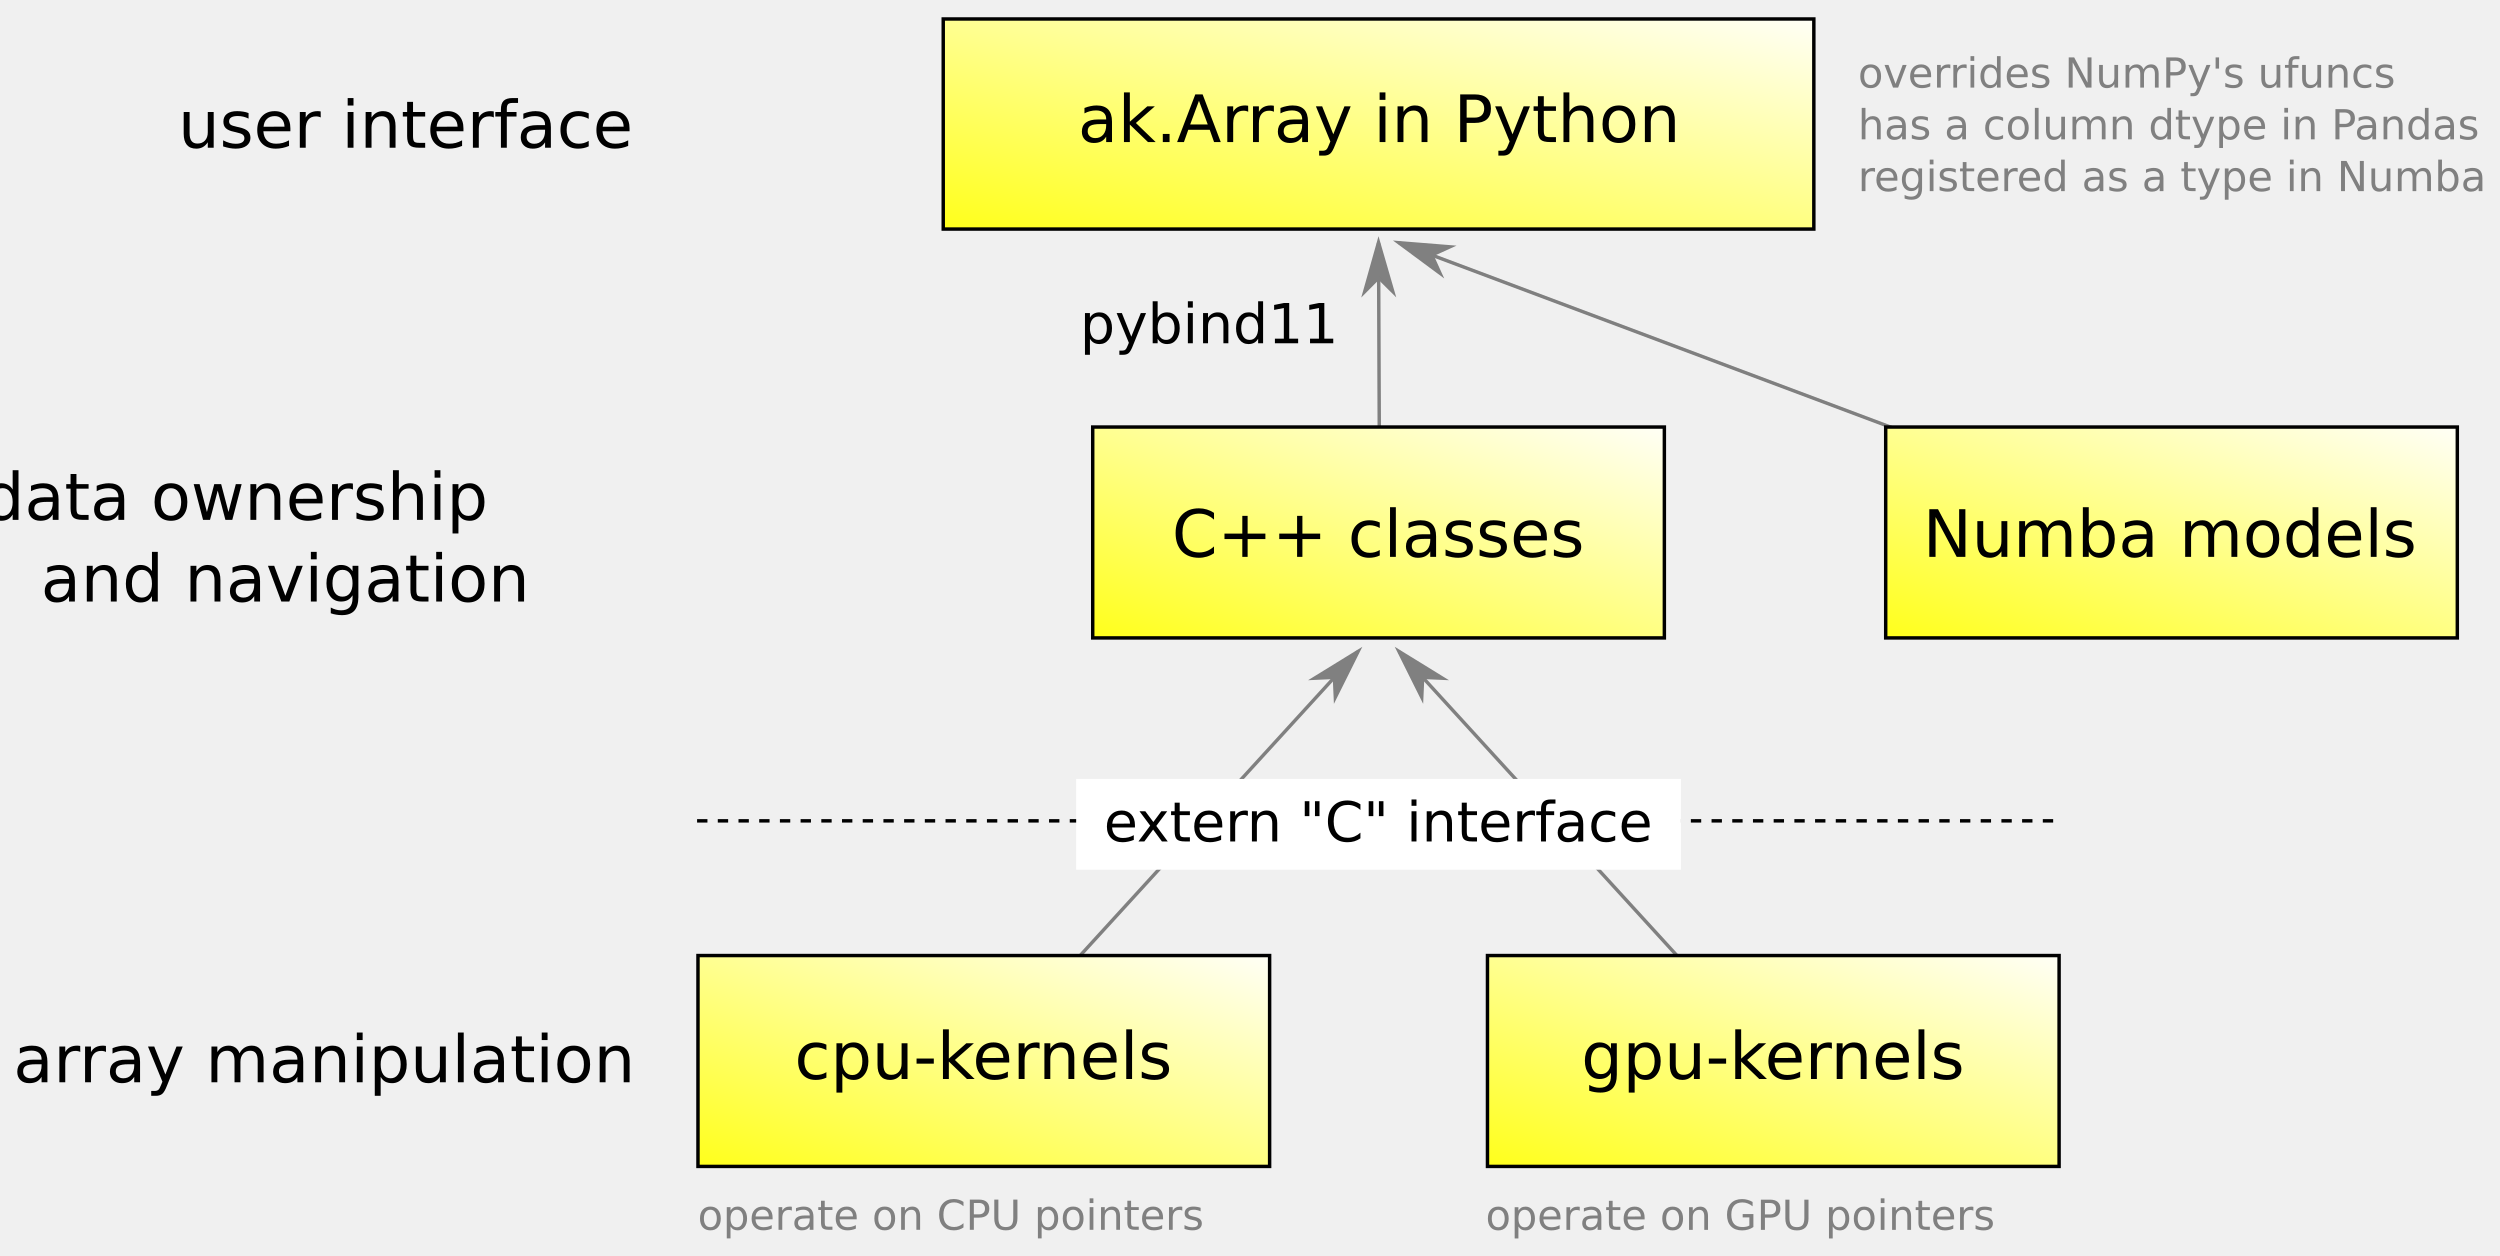
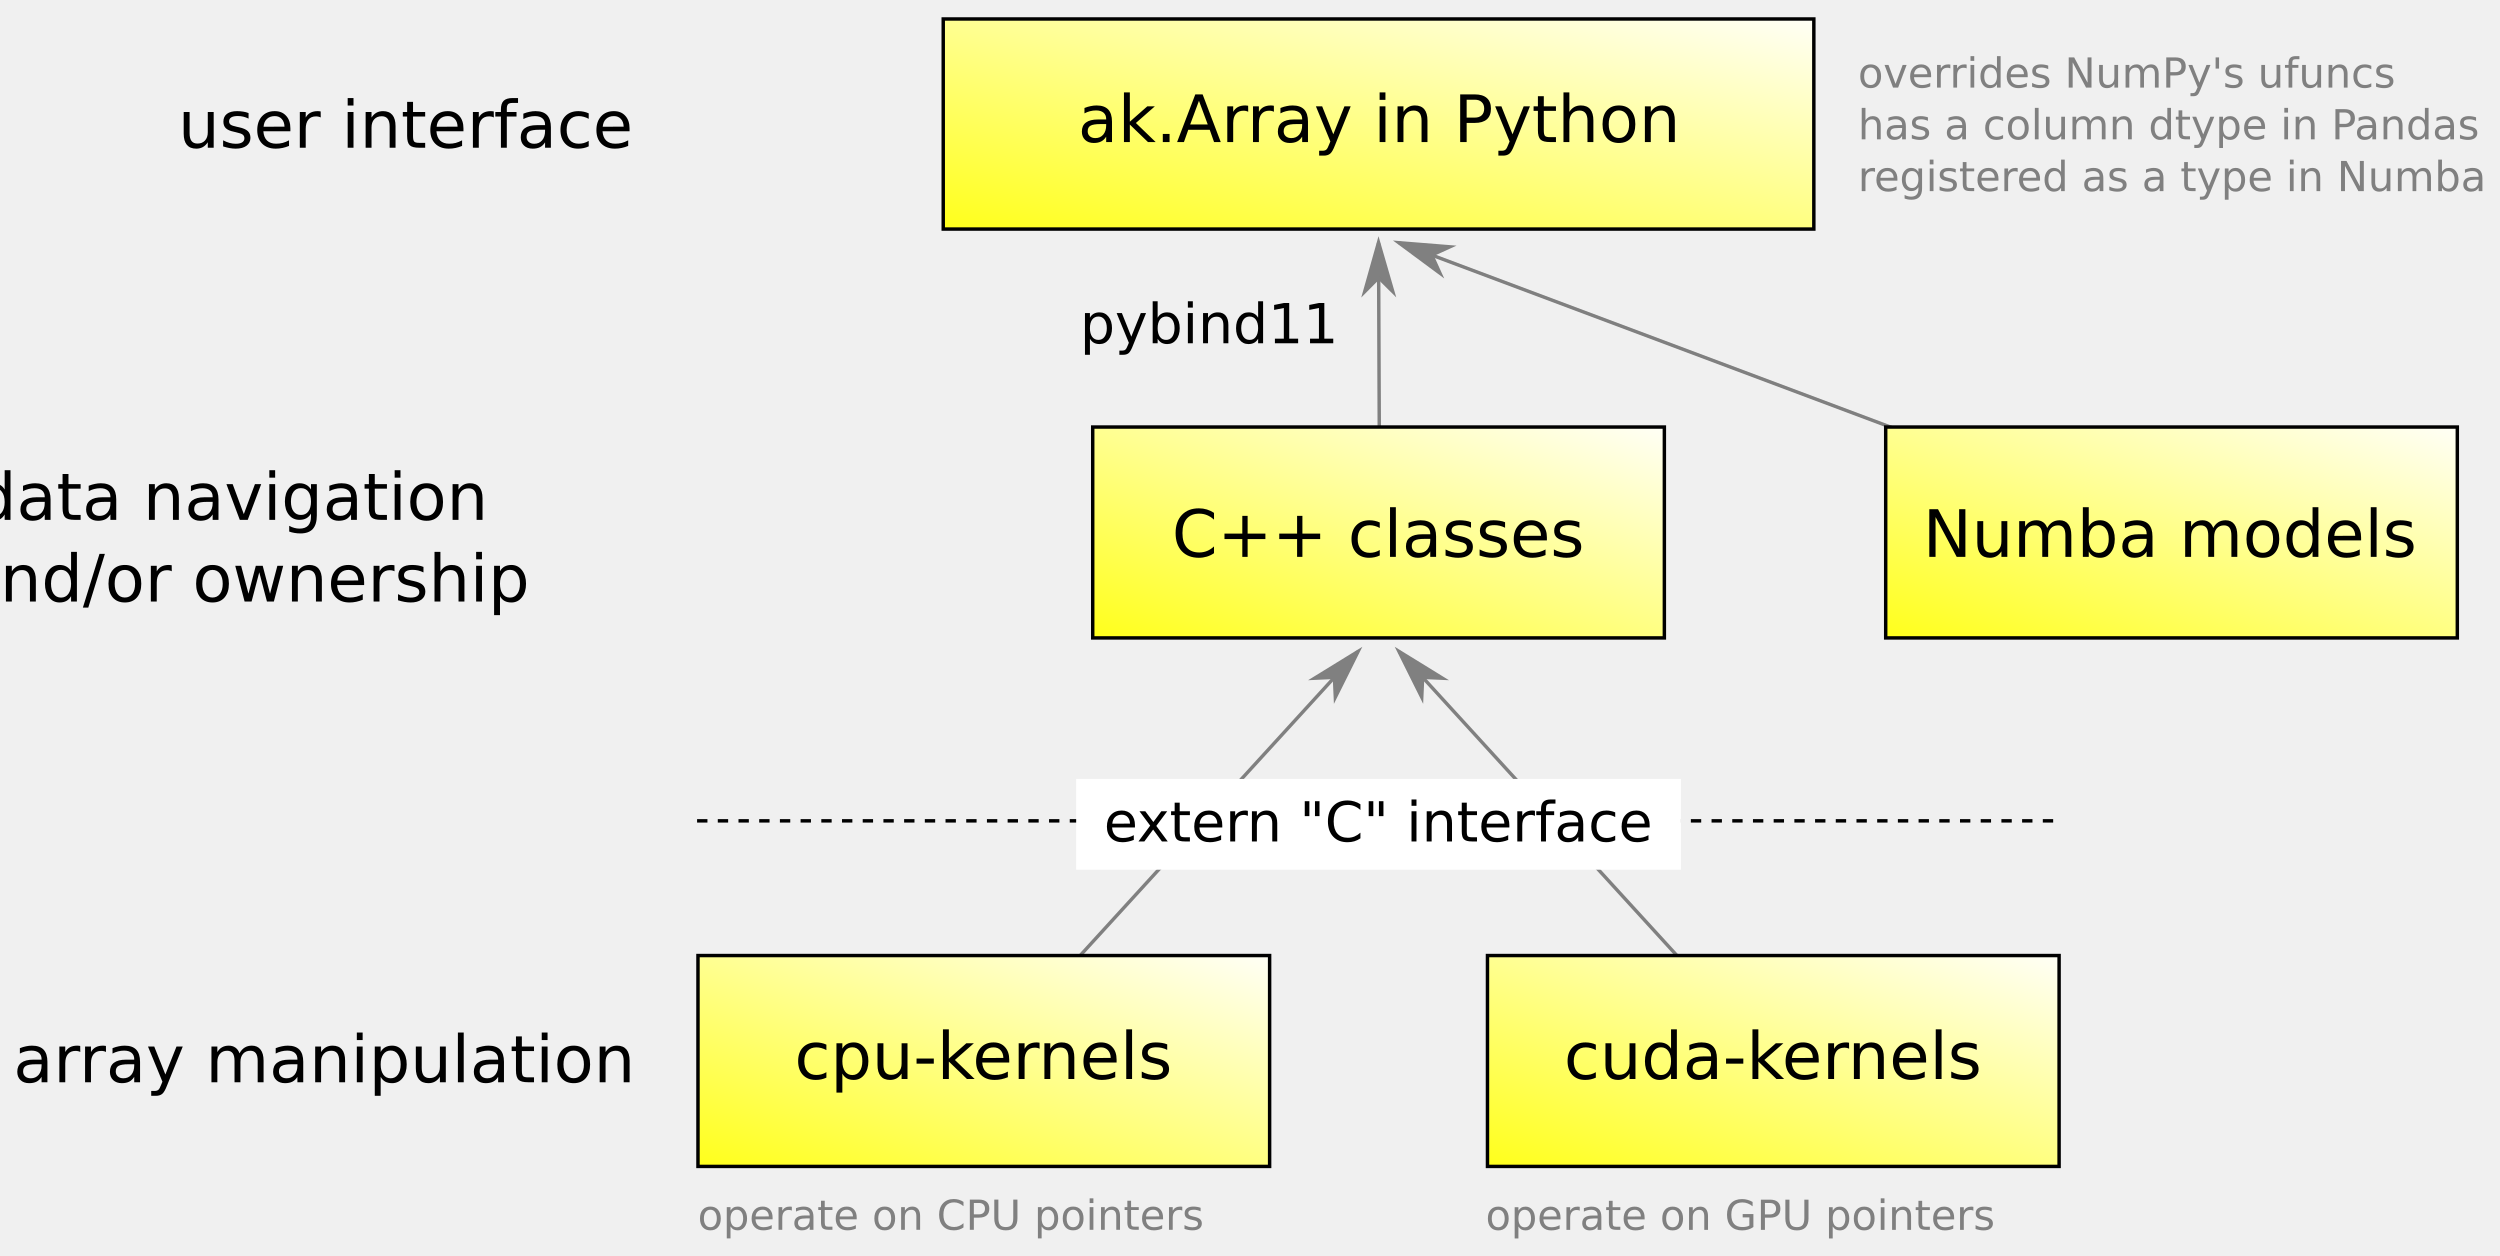
<svg xmlns="http://www.w3.org/2000/svg" xmlns:xlink="http://www.w3.org/1999/xlink" version="1.1" id="svg2" xml:space="preserve" width="100%" viewBox="0 0 724.518 363.913">
  <defs id="defs6">
    <marker style="overflow:visible" id="marker1604" refX="0" refY="0" orient="auto">
      <path transform="matrix(-0.8,0,0,-0.8,-10,0)" style="fill:#808080;fill-opacity:1;fill-rule:evenodd;stroke:#808080;stroke-width:1pt;stroke-opacity:1" d="M 0,0 5,-5 -12.5,0 5,5 Z" id="path1602" />
    </marker>
    <marker style="overflow:visible" id="marker1576" refX="0" refY="0" orient="auto">
      <path transform="matrix(-0.8,0,0,-0.8,-10,0)" style="fill:#808080;fill-opacity:1;fill-rule:evenodd;stroke:#808080;stroke-width:1pt;stroke-opacity:1" d="M 0,0 5,-5 -12.5,0 5,5 Z" id="path1574" />
    </marker>
    <marker style="overflow:visible" id="marker1554" refX="0" refY="0" orient="auto">
      <path transform="matrix(-0.8,0,0,-0.8,-10,0)" style="fill:#808080;fill-opacity:1;fill-rule:evenodd;stroke:#808080;stroke-width:1pt;stroke-opacity:1" d="M 0,0 5,-5 -12.5,0 5,5 Z" id="path1552" />
    </marker>
    <marker orient="auto" refY="0" refX="0" id="Arrow1Lend" style="overflow:visible">
      <path id="path1273" d="M 0,0 5,-5 -12.5,0 5,5 Z" style="fill:#808080;fill-opacity:1;fill-rule:evenodd;stroke:#808080;stroke-width:1pt;stroke-opacity:1" transform="matrix(-0.8,0,0,-0.8,-10,0)" />
    </marker>
    <linearGradient x1="100.761" y1="202.253" x2="110.783" y2="170.448" gradientUnits="userSpaceOnUse" gradientTransform="matrix(2.834646,0,0,2.834646,-231.6765,-310.7449)" spreadMethod="pad" id="linearGradient68">
      <stop style="stop-opacity:1;stop-color:#ffff00" offset="0" id="stop64" />
      <stop style="stop-opacity:1;stop-color:#ffffff" offset="1" id="stop66" />
    </linearGradient>
    <linearGradient x1="100.761" y1="202.253" x2="110.783" y2="170.448" gradientUnits="userSpaceOnUse" gradientTransform="matrix(2.834646,0,0,2.834646,-59.31919,-310.7449)" spreadMethod="pad" id="linearGradient84">
      <stop style="stop-opacity:1;stop-color:#ffff00" offset="0" id="stop80" />
      <stop style="stop-opacity:1;stop-color:#ffffff" offset="1" id="stop82" />
    </linearGradient>
    <linearGradient x1="100.761" y1="202.253" x2="110.783" y2="170.448" gradientUnits="userSpaceOnUse" gradientTransform="matrix(2.834646,0,0,2.834646,-229.0248,-400.328)" spreadMethod="pad" id="linearGradient100">
      <stop style="stop-opacity:1;stop-color:#ffff00" offset="0" id="stop96" />
      <stop style="stop-opacity:1;stop-color:#ffffff" offset="1" id="stop98" />
    </linearGradient>
    <linearGradient x1="100.761" y1="202.253" x2="110.783" y2="170.448" gradientUnits="userSpaceOnUse" gradientTransform="matrix(4.317141,0,0,2.823896,-306.3829,-487.9116)" spreadMethod="pad" id="linearGradient116">
      <stop style="stop-opacity:1;stop-color:#ffff00" offset="0" id="stop112" />
      <stop style="stop-opacity:1;stop-color:#ffffff" offset="1" id="stop114" />
    </linearGradient>
    <linearGradient x1="100.761" y1="202.253" x2="110.783" y2="170.448" gradientUnits="userSpaceOnUse" gradientTransform="matrix(2.834646,0,0,2.834646,-230.9188,-185.3501)" spreadMethod="pad" id="linearGradient156">
      <stop style="stop-opacity:1;stop-color:#ffff00" offset="0" id="stop152" />
      <stop style="stop-opacity:1;stop-color:#ffffff" offset="1" id="stop154" />
    </linearGradient>
    <linearGradient x1="100.761" y1="202.253" x2="110.783" y2="170.448" gradientUnits="userSpaceOnUse" gradientTransform="matrix(2.834646,0,0,2.834646,-59.31919,-185.3501)" spreadMethod="pad" id="linearGradient172">
      <stop style="stop-opacity:1;stop-color:#ffff00" offset="0" id="stop168" />
      <stop style="stop-opacity:1;stop-color:#ffffff" offset="1" id="stop170" />
    </linearGradient>
    <linearGradient xlink:href="#linearGradient116" id="linearGradient1156" gradientUnits="userSpaceOnUse" gradientTransform="matrix(4.317141,0,0,2.823896,-306.3829,-487.9116)" x1="100.761" y1="202.253" x2="110.783" y2="170.448" spreadMethod="pad" />
  </defs>
  <g id="g10" transform="matrix(1.333333,0,0,-1.333333,297.2803,392.8175)">
    <text xml:space="preserve" style="font-style:normal;font-variant:normal;font-weight:normal;font-stretch:normal;font-size:9px;line-height:normal;font-family:'DejaVu Sans';-inkscape-font-specification:DejaVuSans;font-variant-ligatures:normal;font-variant-position:normal;font-variant-caps:normal;font-variant-numeric:normal;font-variant-alternates:normal;font-feature-settings:normal;text-indent:0;text-align:start;text-decoration:none;text-decoration-line:none;text-decoration-style:solid;text-decoration-color:#000000;letter-spacing:normal;word-spacing:normal;text-transform:none;writing-mode:lr-tb;direction:ltr;text-orientation:mixed;dominant-baseline:auto;baseline-shift:baseline;text-anchor:start;white-space:normal;shape-padding:0;opacity:1;vector-effect:none;fill:#808080;fill-opacity:1;stroke:none;stroke-width:1;stroke-linecap:butt;stroke-linejoin:miter;stroke-miterlimit:4;stroke-dasharray:none;stroke-dashoffset:0;stroke-opacity:1" x="180.883" y="-275.576" id="text955" transform="scale(1,-1)">
      <tspan id="tspan953" x="180.883" y="-275.576" style="font-style:normal;font-variant:normal;font-weight:normal;font-stretch:normal;font-size:9px;line-height:normal;font-family:'DejaVu Sans';-inkscape-font-specification:DejaVuSans;font-variant-ligatures:normal;font-variant-position:normal;font-variant-caps:normal;font-variant-numeric:normal;font-variant-alternates:normal;font-feature-settings:normal;text-indent:0;text-align:start;text-decoration:none;text-decoration-line:none;text-decoration-style:solid;text-decoration-color:#000000;letter-spacing:normal;word-spacing:normal;text-transform:none;writing-mode:lr-tb;direction:ltr;text-orientation:mixed;dominant-baseline:auto;baseline-shift:baseline;text-anchor:start;white-space:normal;shape-padding:0;vector-effect:none;fill:#808080;fill-opacity:1;stroke:none;stroke-width:1;stroke-linecap:butt;stroke-linejoin:miter;stroke-miterlimit:4;stroke-dasharray:none;stroke-dashoffset:0;stroke-opacity:1">overrides NumPy's ufuncs</tspan>
      <tspan x="180.883" y="-264.326" style="font-style:normal;font-variant:normal;font-weight:normal;font-stretch:normal;font-size:9px;line-height:normal;font-family:'DejaVu Sans';-inkscape-font-specification:DejaVuSans;font-variant-ligatures:normal;font-variant-position:normal;font-variant-caps:normal;font-variant-numeric:normal;font-variant-alternates:normal;font-feature-settings:normal;text-indent:0;text-align:start;text-decoration:none;text-decoration-line:none;text-decoration-style:solid;text-decoration-color:#000000;letter-spacing:normal;word-spacing:normal;text-transform:none;writing-mode:lr-tb;direction:ltr;text-orientation:mixed;dominant-baseline:auto;baseline-shift:baseline;text-anchor:start;white-space:normal;shape-padding:0;vector-effect:none;fill:#808080;fill-opacity:1;stroke:none;stroke-width:1;stroke-linecap:butt;stroke-linejoin:miter;stroke-miterlimit:4;stroke-dasharray:none;stroke-dashoffset:0;stroke-opacity:1" id="tspan963">has a column dtype in Pandas</tspan>
      <tspan x="180.883" y="-253.076" style="font-style:normal;font-variant:normal;font-weight:normal;font-stretch:normal;font-size:9px;line-height:normal;font-family:'DejaVu Sans';-inkscape-font-specification:DejaVuSans;font-variant-ligatures:normal;font-variant-position:normal;font-variant-caps:normal;font-variant-numeric:normal;font-variant-alternates:normal;font-feature-settings:normal;text-indent:0;text-align:start;text-decoration:none;text-decoration-line:none;text-decoration-style:solid;text-decoration-color:#000000;letter-spacing:normal;word-spacing:normal;text-transform:none;writing-mode:lr-tb;direction:ltr;text-orientation:mixed;dominant-baseline:auto;baseline-shift:baseline;text-anchor:start;white-space:normal;shape-padding:0;vector-effect:none;fill:#808080;fill-opacity:1;stroke:none;stroke-width:1;stroke-linecap:butt;stroke-linejoin:miter;stroke-miterlimit:4;stroke-dasharray:none;stroke-dashoffset:0;stroke-opacity:1" id="tspan959">registered as a type in Numba</tspan>
    </text>
    <g transform="matrix(-0.539992,1,1,0.539992,0,395.4231)" id="g18">
      <path id="path20" style="fill:#808080;fill-opacity:1;fill-rule:evenodd;stroke:#808080;stroke-width:0.704;stroke-linecap:butt;stroke-linejoin:miter;stroke-miterlimit:4;stroke-dasharray:none;stroke-opacity:1" d="m -265.172,102.274 2.639,-2.637 -9.242,2.638 9.24,2.638 z" />
    </g>
    <g transform="matrix(-0.0109046,1,1,0.0109046,0,395.4231)" id="g46">
      <path id="path48" style="fill:#808080;fill-opacity:1;fill-rule:evenodd;stroke:#808080;stroke-width:0.8;stroke-linecap:butt;stroke-linejoin:miter;stroke-miterlimit:4;stroke-dasharray:none;stroke-opacity:1" d="m -216.099,74.612 3.002,-2.998 -10.502,2.999 10.503,3.001 z" />
    </g>
    <g id="g1148" transform="translate(-86.556,-100.9089)">
      <g id="g1146" transform="matrix(1,0,0,-1,0,405.944)">
        <path d="m 68.613,14.547 h 189.23 V 60.211 H 68.613 Z" style="fill:url(#linearGradient1156);fill-opacity:1;fill-rule:evenodd;stroke:#000000;stroke-width:0.75;stroke-linecap:butt;stroke-linejoin:miter;stroke-miterlimit:4;stroke-dasharray:none;stroke-opacity:1" id="path1144" />
      </g>
    </g>
    <text transform="scale(1,-1)" id="text1152" y="-263.737" x="11.331" style="font-style:normal;font-variant:normal;font-weight:normal;font-stretch:normal;font-size:14.207px;line-height:normal;font-family:'DejaVu Sans';-inkscape-font-specification:DejaVuSans;font-variant-ligatures:normal;font-variant-position:normal;font-variant-caps:normal;font-variant-numeric:normal;font-variant-alternates:normal;font-feature-settings:normal;text-indent:0;text-align:start;text-decoration:none;text-decoration-line:none;text-decoration-style:solid;text-decoration-color:#000000;letter-spacing:normal;word-spacing:normal;text-transform:none;writing-mode:lr-tb;direction:ltr;text-orientation:mixed;dominant-baseline:auto;baseline-shift:baseline;text-anchor:start;white-space:normal;shape-padding:0;opacity:1;vector-effect:none;fill:#000000;fill-opacity:1;stroke:none;stroke-width:1.184;stroke-linecap:butt;stroke-linejoin:miter;stroke-miterlimit:4;stroke-dasharray:none;stroke-dashoffset:0;stroke-opacity:1" xml:space="preserve">
      <tspan style="font-style:normal;font-variant:normal;font-weight:normal;font-stretch:normal;font-size:14.207px;line-height:normal;font-family:'DejaVu Sans';-inkscape-font-specification:DejaVuSans;font-variant-ligatures:normal;font-variant-position:normal;font-variant-caps:normal;font-variant-numeric:normal;font-variant-alternates:normal;font-feature-settings:normal;text-indent:0;text-align:start;text-decoration:none;text-decoration-line:none;text-decoration-style:solid;text-decoration-color:#000000;letter-spacing:normal;word-spacing:normal;text-transform:none;writing-mode:lr-tb;direction:ltr;text-orientation:mixed;dominant-baseline:auto;baseline-shift:baseline;text-anchor:start;white-space:normal;shape-padding:0;vector-effect:none;fill:#000000;fill-opacity:1;stroke:none;stroke-width:1.184;stroke-linecap:butt;stroke-linejoin:miter;stroke-miterlimit:4;stroke-dasharray:none;stroke-dashoffset:0;stroke-opacity:1" y="-263.737" x="11.331" id="tspan1150">ak.Array in Python</tspan>
    </text>
    <path style="opacity:1;vector-effect:none;fill:none;fill-opacity:1;stroke:#808080;stroke-width:0.75;stroke-linecap:butt;stroke-linejoin:miter;stroke-miterlimit:4;stroke-dasharray:none;stroke-dashoffset:0;stroke-opacity:1;marker-end:url(#marker1576)" d="M -9.127,64.003 72.172,152.958" id="path1206" />
    <path style="opacity:1;vector-effect:none;fill:none;fill-opacity:1;stroke:#808080;stroke-width:0.75;stroke-linecap:butt;stroke-linejoin:miter;stroke-miterlimit:4;stroke-dasharray:none;stroke-dashoffset:0;stroke-opacity:1;marker-end:url(#marker1554)" d="M 162.472,64.003 81.172,152.958" id="path1214" />
    <path style="opacity:1;vector-effect:none;fill:none;fill-opacity:1;stroke:#808080;stroke-width:0.75;stroke-linecap:butt;stroke-linejoin:miter;stroke-miterlimit:4;stroke-dasharray:none;stroke-dashoffset:0;stroke-opacity:1;marker-end:url(#Arrow1Lend)" d="m 76.923,177.869 -0.251,63.955" id="path1238" />
    <path style="opacity:1;vector-effect:none;fill:none;fill-opacity:1;stroke:#808080;stroke-width:0.75;stroke-linecap:butt;stroke-linejoin:miter;stroke-miterlimit:4;stroke-dasharray:none;stroke-dashoffset:0;stroke-opacity:1;marker-end:url(#marker1604)" d="M 249.029,178.876 81.172,241.824" id="path1246" />
    <g id="g148" transform="translate(-86.5565)">
      <g transform="matrix(1,0,0,-1,0,405.944)" id="g150">
        <path id="path158" style="fill:url(#linearGradient156);fill-opacity:1;fill-rule:evenodd;stroke:#000000;stroke-width:0.75;stroke-linecap:butt;stroke-linejoin:miter;stroke-miterlimit:4;stroke-dasharray:none;stroke-opacity:1" d="m 15.305,319.023 h 124.25 v 45.836 H 15.305 Z" />
      </g>
    </g>
    <text xml:space="preserve" style="font-style:normal;font-variant:normal;font-weight:normal;font-stretch:normal;font-size:9px;line-height:normal;font-family:'DejaVu Sans';-inkscape-font-specification:DejaVuSans;font-variant-ligatures:normal;font-variant-position:normal;font-variant-caps:normal;font-variant-numeric:normal;font-variant-alternates:normal;font-feature-settings:normal;text-indent:0;text-align:center;text-decoration:none;text-decoration-line:none;text-decoration-style:solid;text-decoration-color:#000000;letter-spacing:normal;word-spacing:normal;text-transform:none;writing-mode:lr-tb;direction:ltr;text-orientation:mixed;dominant-baseline:auto;baseline-shift:baseline;text-anchor:middle;white-space:normal;shape-padding:0;opacity:1;vector-effect:none;fill:#808080;fill-opacity:1;stroke:none;stroke-width:1;stroke-linecap:butt;stroke-linejoin:miter;stroke-miterlimit:4;stroke-dasharray:none;stroke-dashoffset:0;stroke-opacity:1" x="-9.153" y="-27.314" id="text925" transform="scale(1,-1)">
      <tspan id="tspan923" x="-9.153" y="-27.314" style="font-style:normal;font-variant:normal;font-weight:normal;font-stretch:normal;font-size:9px;line-height:normal;font-family:'DejaVu Sans';-inkscape-font-specification:DejaVuSans;font-variant-ligatures:normal;font-variant-position:normal;font-variant-caps:normal;font-variant-numeric:normal;font-variant-alternates:normal;font-feature-settings:normal;text-indent:0;text-align:center;text-decoration:none;text-decoration-line:none;text-decoration-style:solid;text-decoration-color:#000000;letter-spacing:normal;word-spacing:normal;text-transform:none;writing-mode:lr-tb;direction:ltr;text-orientation:mixed;dominant-baseline:auto;baseline-shift:baseline;text-anchor:middle;white-space:normal;shape-padding:0;vector-effect:none;fill:#808080;fill-opacity:1;stroke:none;stroke-width:1;stroke-linecap:butt;stroke-linejoin:miter;stroke-miterlimit:4;stroke-dasharray:none;stroke-dashoffset:0;stroke-opacity:1">operate on CPU pointers</tspan>
    </text>
    <text xml:space="preserve" style="font-style:normal;font-variant:normal;font-weight:normal;font-stretch:normal;font-size:14.207px;line-height:normal;font-family:'DejaVu Sans';-inkscape-font-specification:DejaVuSans;font-variant-ligatures:normal;font-variant-position:normal;font-variant-caps:normal;font-variant-numeric:normal;font-variant-alternates:normal;font-feature-settings:normal;text-indent:0;text-align:start;text-decoration:none;text-decoration-line:none;text-decoration-style:solid;text-decoration-color:#000000;letter-spacing:normal;word-spacing:normal;text-transform:none;writing-mode:lr-tb;direction:ltr;text-orientation:mixed;dominant-baseline:auto;baseline-shift:baseline;text-anchor:start;white-space:normal;shape-padding:0;opacity:1;vector-effect:none;fill:#000000;fill-opacity:1;stroke:none;stroke-width:1.184;stroke-linecap:butt;stroke-linejoin:miter;stroke-miterlimit:4;stroke-dasharray:none;stroke-dashoffset:0;stroke-opacity:1" x="-50.262" y="-60.084" id="text989" transform="scale(1,-1)">
      <tspan id="tspan987" x="-50.262" y="-60.084" style="font-style:normal;font-variant:normal;font-weight:normal;font-stretch:normal;font-size:14.207px;line-height:normal;font-family:'DejaVu Sans';-inkscape-font-specification:DejaVuSans;font-variant-ligatures:normal;font-variant-position:normal;font-variant-caps:normal;font-variant-numeric:normal;font-variant-alternates:normal;font-feature-settings:normal;text-indent:0;text-align:start;text-decoration:none;text-decoration-line:none;text-decoration-style:solid;text-decoration-color:#000000;letter-spacing:normal;word-spacing:normal;text-transform:none;writing-mode:lr-tb;direction:ltr;text-orientation:mixed;dominant-baseline:auto;baseline-shift:baseline;text-anchor:start;white-space:normal;shape-padding:0;vector-effect:none;fill:#000000;fill-opacity:1;stroke:none;stroke-width:1.184;stroke-linecap:butt;stroke-linejoin:miter;stroke-miterlimit:4;stroke-dasharray:none;stroke-dashoffset:0;stroke-opacity:1">cpu-kernels</tspan>
    </text>
    <g id="g164" transform="translate(-86.5565)">
      <g transform="matrix(1,0,0,-1,0,405.944)" id="g166">
        <path id="path174" style="fill:url(#linearGradient172);fill-opacity:1;fill-rule:evenodd;stroke:#000000;stroke-width:0.75;stroke-linecap:butt;stroke-linejoin:miter;stroke-miterlimit:4;stroke-dasharray:none;stroke-opacity:1" d="m 186.906,319.023 h 124.246 v 45.836 H 186.906 Z" />
      </g>
    </g>
    <text xml:space="preserve" style="font-style:normal;font-variant:normal;font-weight:normal;font-stretch:normal;font-size:9px;line-height:normal;font-family:'DejaVu Sans';-inkscape-font-specification:DejaVuSans;font-variant-ligatures:normal;font-variant-position:normal;font-variant-caps:normal;font-variant-numeric:normal;font-variant-alternates:normal;font-feature-settings:normal;text-indent:0;text-align:center;text-decoration:none;text-decoration-line:none;text-decoration-style:solid;text-decoration-color:#000000;letter-spacing:normal;word-spacing:normal;text-transform:none;writing-mode:lr-tb;direction:ltr;text-orientation:mixed;dominant-baseline:auto;baseline-shift:baseline;text-anchor:middle;white-space:normal;shape-padding:0;opacity:1;vector-effect:none;fill:#808080;fill-opacity:1;stroke:none;stroke-width:1;stroke-linecap:butt;stroke-linejoin:miter;stroke-miterlimit:4;stroke-dasharray:none;stroke-dashoffset:0;stroke-opacity:1" x="162.446" y="-27.3" id="text939" transform="scale(1,-1)">
      <tspan x="162.446" y="-27.3" style="font-style:normal;font-variant:normal;font-weight:normal;font-stretch:normal;font-size:9px;line-height:normal;font-family:'DejaVu Sans';-inkscape-font-specification:DejaVuSans;font-variant-ligatures:normal;font-variant-position:normal;font-variant-caps:normal;font-variant-numeric:normal;font-variant-alternates:normal;font-feature-settings:normal;text-indent:0;text-align:center;text-decoration:none;text-decoration-line:none;text-decoration-style:solid;text-decoration-color:#000000;letter-spacing:normal;word-spacing:normal;text-transform:none;writing-mode:lr-tb;direction:ltr;text-orientation:mixed;dominant-baseline:auto;baseline-shift:baseline;text-anchor:middle;white-space:normal;shape-padding:0;vector-effect:none;fill:#808080;fill-opacity:1;stroke:none;stroke-width:1;stroke-linecap:butt;stroke-linejoin:miter;stroke-miterlimit:4;stroke-dasharray:none;stroke-dashoffset:0;stroke-opacity:1" id="tspan941">operate on GPU pointers</tspan>
    </text>
-     <text xml:space="preserve" style="font-style:normal;font-variant:normal;font-weight:normal;font-stretch:normal;font-size:14.207px;line-height:normal;font-family:'DejaVu Sans';-inkscape-font-specification:DejaVuSans;font-variant-ligatures:normal;font-variant-position:normal;font-variant-caps:normal;font-variant-numeric:normal;font-variant-alternates:normal;font-feature-settings:normal;text-indent:0;text-align:start;text-decoration:none;text-decoration-line:none;text-decoration-style:solid;text-decoration-color:#000000;letter-spacing:normal;word-spacing:normal;text-transform:none;writing-mode:lr-tb;direction:ltr;text-orientation:mixed;dominant-baseline:auto;baseline-shift:baseline;text-anchor:start;white-space:normal;shape-padding:0;opacity:1;vector-effect:none;fill:#000000;fill-opacity:1;stroke:none;stroke-width:1.184;stroke-linecap:butt;stroke-linejoin:miter;stroke-miterlimit:4;stroke-dasharray:none;stroke-dashoffset:0;stroke-opacity:1" x="120.741" y="-60.084" id="text993" transform="scale(1,-1)">
-       <tspan id="tspan991" x="120.741" y="-60.084" style="font-style:normal;font-variant:normal;font-weight:normal;font-stretch:normal;font-size:14.207px;line-height:normal;font-family:'DejaVu Sans';-inkscape-font-specification:DejaVuSans;font-variant-ligatures:normal;font-variant-position:normal;font-variant-caps:normal;font-variant-numeric:normal;font-variant-alternates:normal;font-feature-settings:normal;text-indent:0;text-align:start;text-decoration:none;text-decoration-line:none;text-decoration-style:solid;text-decoration-color:#000000;letter-spacing:normal;word-spacing:normal;text-transform:none;writing-mode:lr-tb;direction:ltr;text-orientation:mixed;dominant-baseline:auto;baseline-shift:baseline;text-anchor:start;white-space:normal;shape-padding:0;vector-effect:none;fill:#000000;fill-opacity:1;stroke:none;stroke-width:1.184;stroke-linecap:butt;stroke-linejoin:miter;stroke-miterlimit:4;stroke-dasharray:none;stroke-dashoffset:0;stroke-opacity:1">gpu-kernels</tspan>
+     <text xml:space="preserve" style="font-style:normal;font-variant:normal;font-weight:normal;font-stretch:normal;font-size:14.207px;line-height:normal;font-family:'DejaVu Sans';-inkscape-font-specification:DejaVuSans;font-variant-ligatures:normal;font-variant-position:normal;font-variant-caps:normal;font-variant-numeric:normal;font-variant-alternates:normal;font-feature-settings:normal;text-indent:0;text-align:start;text-decoration:none;text-decoration-line:none;text-decoration-style:solid;text-decoration-color:#000000;letter-spacing:normal;word-spacing:normal;text-transform:none;writing-mode:lr-tb;direction:ltr;text-orientation:mixed;dominant-baseline:auto;baseline-shift:baseline;text-anchor:start;white-space:normal;shape-padding:0;opacity:1;vector-effect:none;fill:#000000;fill-opacity:1;stroke:none;stroke-width:1.184;stroke-linecap:butt;stroke-linejoin:miter;stroke-miterlimit:4;stroke-dasharray:none;stroke-dashoffset:0;stroke-opacity:1" x="116.981" y="-60.084" id="text993" transform="scale(1,-1)">
+       <tspan id="tspan991" x="116.981" y="-60.084" style="font-style:normal;font-variant:normal;font-weight:normal;font-stretch:normal;font-size:14.207px;line-height:normal;font-family:'DejaVu Sans';-inkscape-font-specification:DejaVuSans;font-variant-ligatures:normal;font-variant-position:normal;font-variant-caps:normal;font-variant-numeric:normal;font-variant-alternates:normal;font-feature-settings:normal;text-indent:0;text-align:start;text-decoration:none;text-decoration-line:none;text-decoration-style:solid;text-decoration-color:#000000;letter-spacing:normal;word-spacing:normal;text-transform:none;writing-mode:lr-tb;direction:ltr;text-orientation:mixed;dominant-baseline:auto;baseline-shift:baseline;text-anchor:start;white-space:normal;shape-padding:0;vector-effect:none;fill:#000000;fill-opacity:1;stroke:none;stroke-width:1.184;stroke-linecap:butt;stroke-linejoin:miter;stroke-miterlimit:4;stroke-dasharray:none;stroke-dashoffset:0;stroke-opacity:1">cuda-kernels</tspan>
    </text>
    <g id="g60" transform="translate(0,-10.5209)">
      <g transform="matrix(1,0,0,-1,0,405.944)" id="g62">
        <path id="path70" style="fill:url(#linearGradient68);fill-opacity:1;fill-rule:evenodd;stroke:#000000;stroke-width:0.75;stroke-linecap:butt;stroke-linejoin:miter;stroke-miterlimit:4;stroke-dasharray:none;stroke-opacity:1" d="m 14.547,193.629 h 124.25 v 45.836 H 14.547 Z" />
      </g>
    </g>
    <text xml:space="preserve" style="font-style:normal;font-variant:normal;font-weight:normal;font-stretch:normal;font-size:14.207px;line-height:normal;font-family:'DejaVu Sans';-inkscape-font-specification:DejaVuSans;font-variant-ligatures:normal;font-variant-position:normal;font-variant-caps:normal;font-variant-numeric:normal;font-variant-alternates:normal;font-feature-settings:normal;text-indent:0;text-align:start;text-decoration:none;text-decoration-line:none;text-decoration-style:solid;text-decoration-color:#000000;letter-spacing:normal;word-spacing:normal;text-transform:none;writing-mode:lr-tb;direction:ltr;text-orientation:mixed;dominant-baseline:auto;baseline-shift:baseline;text-anchor:start;white-space:normal;shape-padding:0;opacity:1;vector-effect:none;fill:#000000;fill-opacity:1;stroke:none;stroke-width:1.184;stroke-linecap:butt;stroke-linejoin:miter;stroke-miterlimit:4;stroke-dasharray:none;stroke-dashoffset:0;stroke-opacity:1" x="31.77" y="-173.58" id="text1003" transform="scale(1,-1)">
      <tspan id="tspan1001" x="31.77" y="-173.58" style="font-style:normal;font-variant:normal;font-weight:normal;font-stretch:normal;font-size:14.207px;line-height:normal;font-family:'DejaVu Sans';-inkscape-font-specification:DejaVuSans;font-variant-ligatures:normal;font-variant-position:normal;font-variant-caps:normal;font-variant-numeric:normal;font-variant-alternates:normal;font-feature-settings:normal;text-indent:0;text-align:start;text-decoration:none;text-decoration-line:none;text-decoration-style:solid;text-decoration-color:#000000;letter-spacing:normal;word-spacing:normal;text-transform:none;writing-mode:lr-tb;direction:ltr;text-orientation:mixed;dominant-baseline:auto;baseline-shift:baseline;text-anchor:start;white-space:normal;shape-padding:0;vector-effect:none;fill:#000000;fill-opacity:1;stroke:none;stroke-width:1.184;stroke-linecap:butt;stroke-linejoin:miter;stroke-miterlimit:4;stroke-dasharray:none;stroke-dashoffset:0;stroke-opacity:1">C++ classes</tspan>
    </text>
    <g id="g76" transform="translate(0,-10.5209)">
      <g transform="matrix(1,0,0,-1,0,405.944)" id="g78">
        <path id="path86" style="fill:url(#linearGradient84);fill-opacity:1;fill-rule:evenodd;stroke:#000000;stroke-width:0.75;stroke-linecap:butt;stroke-linejoin:miter;stroke-miterlimit:4;stroke-dasharray:none;stroke-opacity:1" d="m 186.906,193.629 h 124.246 v 45.836 H 186.906 Z" />
      </g>
    </g>
    <text xml:space="preserve" style="font-style:normal;font-variant:normal;font-weight:normal;font-stretch:normal;font-size:14.207px;line-height:normal;font-family:'DejaVu Sans';-inkscape-font-specification:DejaVuSans;font-variant-ligatures:normal;font-variant-position:normal;font-variant-caps:normal;font-variant-numeric:normal;font-variant-alternates:normal;font-feature-settings:normal;text-indent:0;text-align:start;text-decoration:none;text-decoration-line:none;text-decoration-style:solid;text-decoration-color:#000000;letter-spacing:normal;word-spacing:normal;text-transform:none;writing-mode:lr-tb;direction:ltr;text-orientation:mixed;dominant-baseline:auto;baseline-shift:baseline;text-anchor:start;white-space:normal;shape-padding:0;opacity:1;vector-effect:none;fill:#000000;fill-opacity:1;stroke:none;stroke-width:1.184;stroke-linecap:butt;stroke-linejoin:miter;stroke-miterlimit:4;stroke-dasharray:none;stroke-dashoffset:0;stroke-opacity:1" x="194.991" y="-173.58" id="text1007" transform="scale(1,-1)">
      <tspan id="tspan1005" x="194.991" y="-173.58" style="font-style:normal;font-variant:normal;font-weight:normal;font-stretch:normal;font-size:14.207px;line-height:normal;font-family:'DejaVu Sans';-inkscape-font-specification:DejaVuSans;font-variant-ligatures:normal;font-variant-position:normal;font-variant-caps:normal;font-variant-numeric:normal;font-variant-alternates:normal;font-feature-settings:normal;text-indent:0;text-align:start;text-decoration:none;text-decoration-line:none;text-decoration-style:solid;text-decoration-color:#000000;letter-spacing:normal;word-spacing:normal;text-transform:none;writing-mode:lr-tb;direction:ltr;text-orientation:mixed;dominant-baseline:auto;baseline-shift:baseline;text-anchor:start;white-space:normal;shape-padding:0;vector-effect:none;fill:#000000;fill-opacity:1;stroke:none;stroke-width:1.184;stroke-linecap:butt;stroke-linejoin:miter;stroke-miterlimit:4;stroke-dasharray:none;stroke-dashoffset:0;stroke-opacity:1">Numba models</tspan>
    </text>
    <g id="g1082" transform="translate(-86.363,-6.761952)">
      <g id="g50" transform="matrix(1,0,0,-1,0,402.2016)">
        <path d="M 14.918,279.242 H 311.152" style="fill:none;stroke:#000000;stroke-width:0.75;stroke-linecap:butt;stroke-linejoin:miter;stroke-miterlimit:4;stroke-dasharray:2.25, 2.25;stroke-dashoffset:0;stroke-opacity:1" id="path52" />
      </g>
      <path d="m 97.312,132.065 h 131.445 V 112.338 H 97.312 Z" style="fill:#ffffff;fill-opacity:1;fill-rule:evenodd;stroke:none" id="path54" />
      <text transform="scale(1,-1)" id="text1031" y="-118.486" x="103.34" style="font-style:normal;font-variant:normal;font-weight:normal;font-stretch:normal;font-size:12px;line-height:normal;font-family:'DejaVu Sans';-inkscape-font-specification:DejaVuSans;font-variant-ligatures:normal;font-variant-position:normal;font-variant-caps:normal;font-variant-numeric:normal;font-variant-alternates:normal;font-feature-settings:normal;text-indent:0;text-align:start;text-decoration:none;text-decoration-line:none;text-decoration-style:solid;text-decoration-color:#000000;letter-spacing:normal;word-spacing:normal;text-transform:none;writing-mode:lr-tb;direction:ltr;text-orientation:mixed;dominant-baseline:auto;baseline-shift:baseline;text-anchor:start;white-space:normal;shape-padding:0;opacity:1;vector-effect:none;fill:#000000;fill-opacity:1;stroke:none;stroke-width:1;stroke-linecap:butt;stroke-linejoin:miter;stroke-miterlimit:4;stroke-dasharray:none;stroke-dashoffset:0;stroke-opacity:1" xml:space="preserve">
        <tspan style="font-style:normal;font-variant:normal;font-weight:normal;font-stretch:normal;font-size:12px;line-height:normal;font-family:'DejaVu Sans';-inkscape-font-specification:DejaVuSans;font-variant-ligatures:normal;font-variant-position:normal;font-variant-caps:normal;font-variant-numeric:normal;font-variant-alternates:normal;font-feature-settings:normal;text-indent:0;text-align:start;text-decoration:none;text-decoration-line:none;text-decoration-style:solid;text-decoration-color:#000000;letter-spacing:normal;word-spacing:normal;text-transform:none;writing-mode:lr-tb;direction:ltr;text-orientation:mixed;dominant-baseline:auto;baseline-shift:baseline;text-anchor:start;white-space:normal;shape-padding:0;vector-effect:none;fill:#000000;fill-opacity:1;stroke:none;stroke-width:1;stroke-linecap:butt;stroke-linejoin:miter;stroke-miterlimit:4;stroke-dasharray:none;stroke-dashoffset:0;stroke-opacity:1" y="-118.486" x="103.34" id="tspan1029">extern "C" interface</tspan>
      </text>
    </g>
    <text xml:space="preserve" style="font-style:normal;font-variant:normal;font-weight:normal;font-stretch:normal;font-size:12px;line-height:normal;font-family:'DejaVu Sans';-inkscape-font-specification:DejaVuSans;font-variant-ligatures:normal;font-variant-position:normal;font-variant-caps:normal;font-variant-numeric:normal;font-variant-alternates:normal;font-feature-settings:normal;text-indent:0;text-align:start;text-decoration:none;text-decoration-line:none;text-decoration-style:solid;text-decoration-color:#000000;letter-spacing:normal;word-spacing:normal;text-transform:none;writing-mode:lr-tb;direction:ltr;text-orientation:mixed;dominant-baseline:auto;baseline-shift:baseline;text-anchor:start;white-space:normal;shape-padding:0;opacity:1;vector-effect:none;fill:#000000;fill-opacity:1;stroke:none;stroke-width:1;stroke-linecap:butt;stroke-linejoin:miter;stroke-miterlimit:4;stroke-dasharray:none;stroke-dashoffset:0;stroke-opacity:1" x="11.771" y="-219.999" id="text1902" transform="scale(1,-1)">
      <tspan id="tspan1900" x="11.771" y="-219.999" style="font-style:normal;font-variant:normal;font-weight:normal;font-stretch:normal;font-size:12px;line-height:normal;font-family:'DejaVu Sans';-inkscape-font-specification:DejaVuSans;font-variant-ligatures:normal;font-variant-position:normal;font-variant-caps:normal;font-variant-numeric:normal;font-variant-alternates:normal;font-feature-settings:normal;text-indent:0;text-align:start;text-decoration:none;text-decoration-line:none;text-decoration-style:solid;text-decoration-color:#000000;letter-spacing:normal;word-spacing:normal;text-transform:none;writing-mode:lr-tb;direction:ltr;text-orientation:mixed;dominant-baseline:auto;baseline-shift:baseline;text-anchor:start;white-space:normal;shape-padding:0;vector-effect:none;fill:#000000;fill-opacity:1;stroke:none;stroke-width:1;stroke-linecap:butt;stroke-linejoin:miter;stroke-miterlimit:4;stroke-dasharray:none;stroke-dashoffset:0;stroke-opacity:1">pybind11</tspan>
    </text>
    <text xml:space="preserve" style="font-style:normal;font-variant:normal;font-weight:normal;font-stretch:normal;font-size:14.207px;line-height:normal;font-family:'DejaVu Sans';-inkscape-font-specification:DejaVuSans;font-variant-ligatures:normal;font-variant-position:normal;font-variant-caps:normal;font-variant-numeric:normal;font-variant-alternates:normal;font-feature-settings:normal;text-indent:0;text-align:start;text-decoration:none;text-decoration-line:none;text-decoration-style:solid;text-decoration-color:#000000;letter-spacing:normal;word-spacing:normal;text-transform:none;writing-mode:lr-tb;direction:ltr;text-orientation:mixed;dominant-baseline:auto;baseline-shift:baseline;text-anchor:start;white-space:normal;shape-padding:0;opacity:1;vector-effect:none;fill:#000000;fill-opacity:1;stroke:none;stroke-width:1.184;stroke-linecap:butt;stroke-linejoin:miter;stroke-miterlimit:4;stroke-dasharray:none;stroke-dashoffset:0;stroke-opacity:1" x="-184.235" y="-262.505" id="text1924" transform="scale(1,-1)">
      <tspan id="tspan1922" x="-184.235" y="-262.505" style="font-style:normal;font-variant:normal;font-weight:normal;font-stretch:normal;font-size:14.207px;line-height:normal;font-family:'DejaVu Sans';-inkscape-font-specification:DejaVuSans;font-variant-ligatures:normal;font-variant-position:normal;font-variant-caps:normal;font-variant-numeric:normal;font-variant-alternates:normal;font-feature-settings:normal;text-indent:0;text-align:start;text-decoration:none;text-decoration-line:none;text-decoration-style:solid;text-decoration-color:#000000;letter-spacing:normal;word-spacing:normal;text-transform:none;writing-mode:lr-tb;direction:ltr;text-orientation:mixed;dominant-baseline:auto;baseline-shift:baseline;text-anchor:start;white-space:normal;shape-padding:0;vector-effect:none;fill:#000000;fill-opacity:1;stroke:none;stroke-width:1.184;stroke-linecap:butt;stroke-linejoin:miter;stroke-miterlimit:4;stroke-dasharray:none;stroke-dashoffset:0;stroke-opacity:1">user interface</tspan>
    </text>
    <text xml:space="preserve" style="font-style:normal;font-variant:normal;font-weight:normal;font-stretch:normal;font-size:14.207px;line-height:normal;font-family:'DejaVu Sans';-inkscape-font-specification:DejaVuSans;font-variant-ligatures:normal;font-variant-position:normal;font-variant-caps:normal;font-variant-numeric:normal;font-variant-alternates:normal;font-feature-settings:normal;text-indent:0;text-align:end;text-decoration:none;text-decoration-line:none;text-decoration-style:solid;text-decoration-color:#000000;letter-spacing:normal;word-spacing:normal;text-transform:none;writing-mode:lr-tb;direction:ltr;text-orientation:mixed;dominant-baseline:auto;baseline-shift:baseline;text-anchor:end;white-space:normal;shape-padding:0;opacity:1;vector-effect:none;fill:#000000;fill-opacity:1;stroke:none;stroke-width:1.184;stroke-linecap:butt;stroke-linejoin:miter;stroke-miterlimit:4;stroke-dasharray:none;stroke-dashoffset:0;stroke-opacity:1" x="-85.268" y="-181.621" id="text1928" transform="scale(1,-1)">
-       <tspan id="tspan1926" x="-85.268" y="-181.621" style="font-style:normal;font-variant:normal;font-weight:normal;font-stretch:normal;font-size:14.207px;line-height:normal;font-family:'DejaVu Sans';-inkscape-font-specification:DejaVuSans;font-variant-ligatures:normal;font-variant-position:normal;font-variant-caps:normal;font-variant-numeric:normal;font-variant-alternates:normal;font-feature-settings:normal;text-indent:0;text-align:end;text-decoration:none;text-decoration-line:none;text-decoration-style:solid;text-decoration-color:#000000;letter-spacing:normal;word-spacing:normal;text-transform:none;writing-mode:lr-tb;direction:ltr;text-orientation:mixed;dominant-baseline:auto;baseline-shift:baseline;text-anchor:end;white-space:normal;shape-padding:0;vector-effect:none;fill:#000000;fill-opacity:1;stroke:none;stroke-width:1.184;stroke-linecap:butt;stroke-linejoin:miter;stroke-miterlimit:4;stroke-dasharray:none;stroke-dashoffset:0;stroke-opacity:1">data ownership</tspan>
-       <tspan x="-85.268" y="-163.863" style="font-style:normal;font-variant:normal;font-weight:normal;font-stretch:normal;font-size:14.207px;line-height:normal;font-family:'DejaVu Sans';-inkscape-font-specification:DejaVuSans;font-variant-ligatures:normal;font-variant-position:normal;font-variant-caps:normal;font-variant-numeric:normal;font-variant-alternates:normal;font-feature-settings:normal;text-indent:0;text-align:end;text-decoration:none;text-decoration-line:none;text-decoration-style:solid;text-decoration-color:#000000;letter-spacing:normal;word-spacing:normal;text-transform:none;writing-mode:lr-tb;direction:ltr;text-orientation:mixed;dominant-baseline:auto;baseline-shift:baseline;text-anchor:end;white-space:normal;shape-padding:0;vector-effect:none;fill:#000000;fill-opacity:1;stroke:none;stroke-width:1.184;stroke-linecap:butt;stroke-linejoin:miter;stroke-miterlimit:4;stroke-dasharray:none;stroke-dashoffset:0;stroke-opacity:1" id="tspan1930">and navigation</tspan>
+       <tspan id="tspan1926" x="-85.268" y="-181.621" style="font-style:normal;font-variant:normal;font-weight:normal;font-stretch:normal;font-size:14.207px;line-height:normal;font-family:'DejaVu Sans';-inkscape-font-specification:DejaVuSans;font-variant-ligatures:normal;font-variant-position:normal;font-variant-caps:normal;font-variant-numeric:normal;font-variant-alternates:normal;font-feature-settings:normal;text-indent:0;text-align:end;text-decoration:none;text-decoration-line:none;text-decoration-style:solid;text-decoration-color:#000000;letter-spacing:normal;word-spacing:normal;text-transform:none;writing-mode:lr-tb;direction:ltr;text-orientation:mixed;dominant-baseline:auto;baseline-shift:baseline;text-anchor:end;white-space:normal;shape-padding:0;vector-effect:none;fill:#000000;fill-opacity:1;stroke:none;stroke-width:1.184;stroke-linecap:butt;stroke-linejoin:miter;stroke-miterlimit:4;stroke-dasharray:none;stroke-dashoffset:0;stroke-opacity:1">data navigation</tspan>
+       <tspan x="-85.268" y="-163.863" style="font-style:normal;font-variant:normal;font-weight:normal;font-stretch:normal;font-size:14.207px;line-height:normal;font-family:'DejaVu Sans';-inkscape-font-specification:DejaVuSans;font-variant-ligatures:normal;font-variant-position:normal;font-variant-caps:normal;font-variant-numeric:normal;font-variant-alternates:normal;font-feature-settings:normal;text-indent:0;text-align:end;text-decoration:none;text-decoration-line:none;text-decoration-style:solid;text-decoration-color:#000000;letter-spacing:normal;word-spacing:normal;text-transform:none;writing-mode:lr-tb;direction:ltr;text-orientation:mixed;dominant-baseline:auto;baseline-shift:baseline;text-anchor:end;white-space:normal;shape-padding:0;vector-effect:none;fill:#000000;fill-opacity:1;stroke:none;stroke-width:1.184;stroke-linecap:butt;stroke-linejoin:miter;stroke-miterlimit:4;stroke-dasharray:none;stroke-dashoffset:0;stroke-opacity:1" id="tspan1930">and/or ownership</tspan>
    </text>
    <text xml:space="preserve" style="font-style:normal;font-variant:normal;font-weight:normal;font-stretch:normal;font-size:14.207px;line-height:normal;font-family:'DejaVu Sans';-inkscape-font-specification:DejaVuSans;font-variant-ligatures:normal;font-variant-position:normal;font-variant-caps:normal;font-variant-numeric:normal;font-variant-alternates:normal;font-feature-settings:normal;text-indent:0;text-align:start;text-decoration:none;text-decoration-line:none;text-decoration-style:solid;text-decoration-color:#000000;letter-spacing:normal;word-spacing:normal;text-transform:none;writing-mode:lr-tb;direction:ltr;text-orientation:mixed;dominant-baseline:auto;baseline-shift:baseline;text-anchor:start;white-space:normal;shape-padding:0;opacity:1;vector-effect:none;fill:#000000;fill-opacity:1;stroke:none;stroke-width:1.184;stroke-linecap:butt;stroke-linejoin:miter;stroke-miterlimit:4;stroke-dasharray:none;stroke-dashoffset:0;stroke-opacity:1" x="-220.063" y="-59.383" id="text1934" transform="scale(1,-1)">
      <tspan id="tspan1932" x="-220.063" y="-59.383" style="font-style:normal;font-variant:normal;font-weight:normal;font-stretch:normal;font-size:14.207px;line-height:normal;font-family:'DejaVu Sans';-inkscape-font-specification:DejaVuSans;font-variant-ligatures:normal;font-variant-position:normal;font-variant-caps:normal;font-variant-numeric:normal;font-variant-alternates:normal;font-feature-settings:normal;text-indent:0;text-align:start;text-decoration:none;text-decoration-line:none;text-decoration-style:solid;text-decoration-color:#000000;letter-spacing:normal;word-spacing:normal;text-transform:none;writing-mode:lr-tb;direction:ltr;text-orientation:mixed;dominant-baseline:auto;baseline-shift:baseline;text-anchor:start;white-space:normal;shape-padding:0;vector-effect:none;fill:#000000;fill-opacity:1;stroke:none;stroke-width:1.184;stroke-linecap:butt;stroke-linejoin:miter;stroke-miterlimit:4;stroke-dasharray:none;stroke-dashoffset:0;stroke-opacity:1">array manipulation</tspan>
    </text>
  </g>
</svg>
